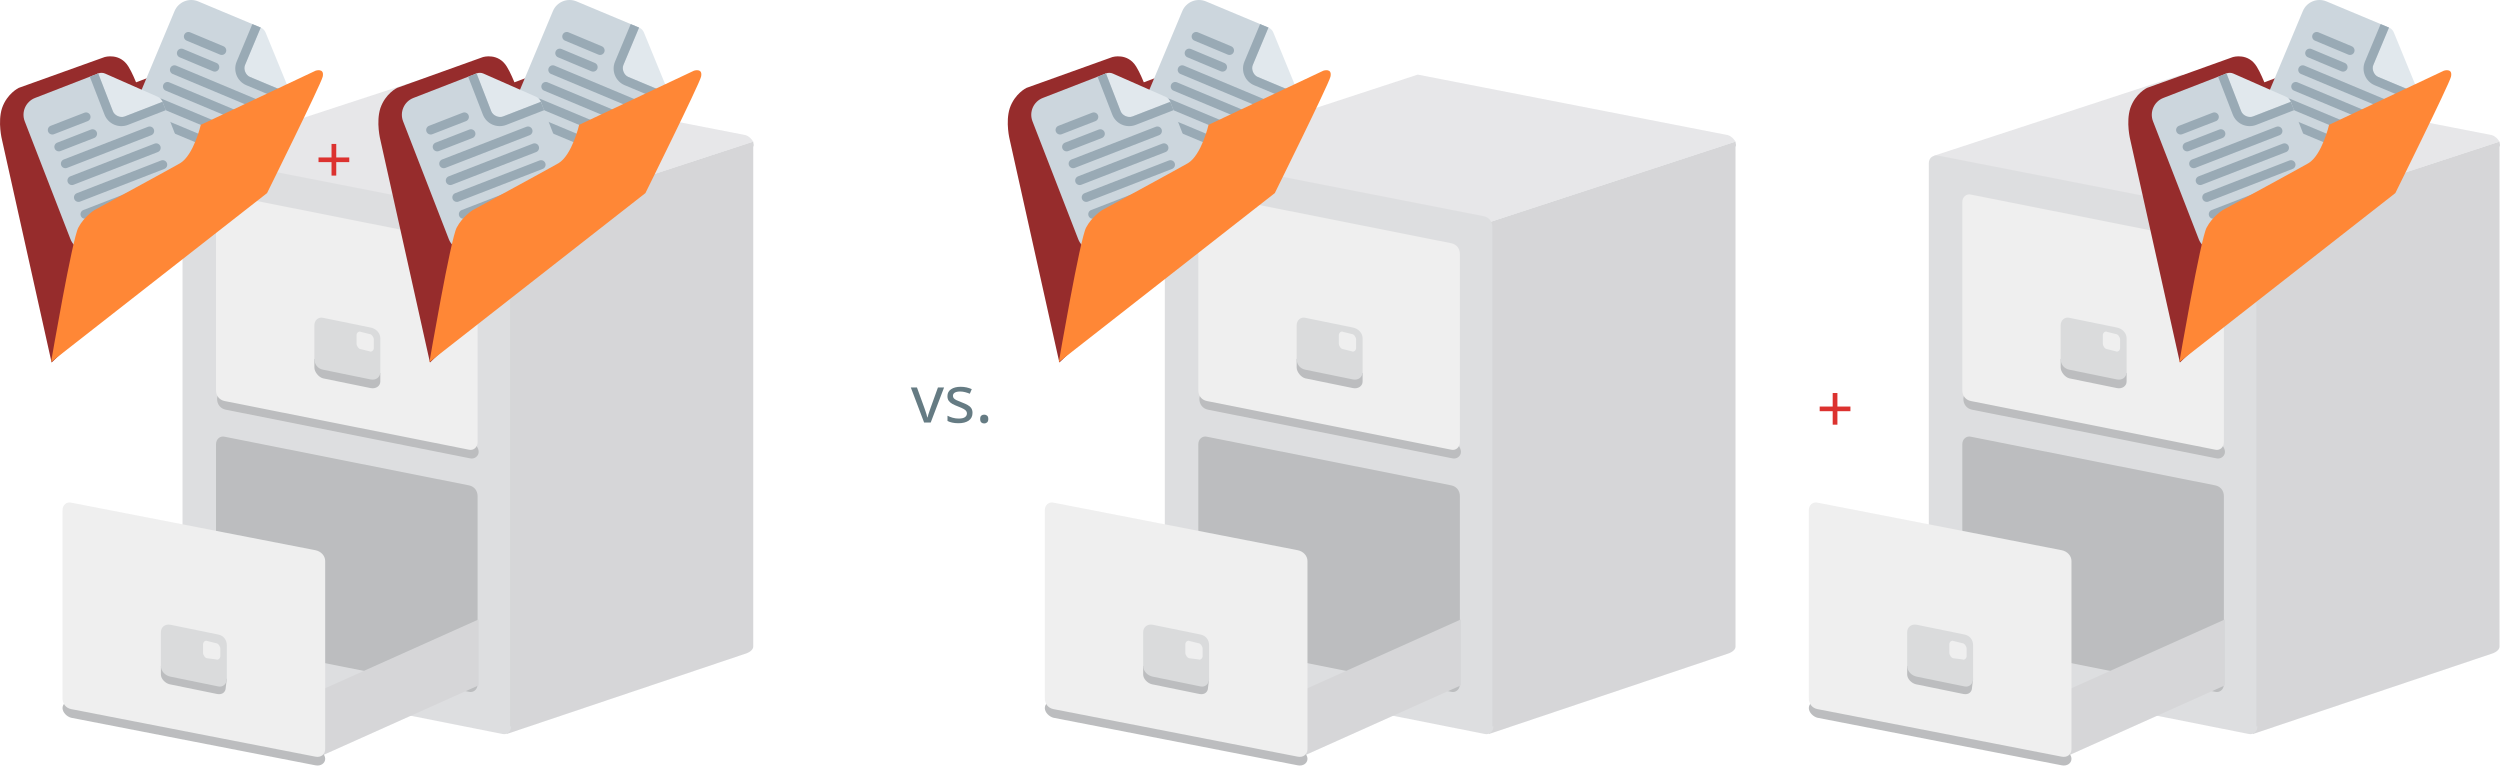
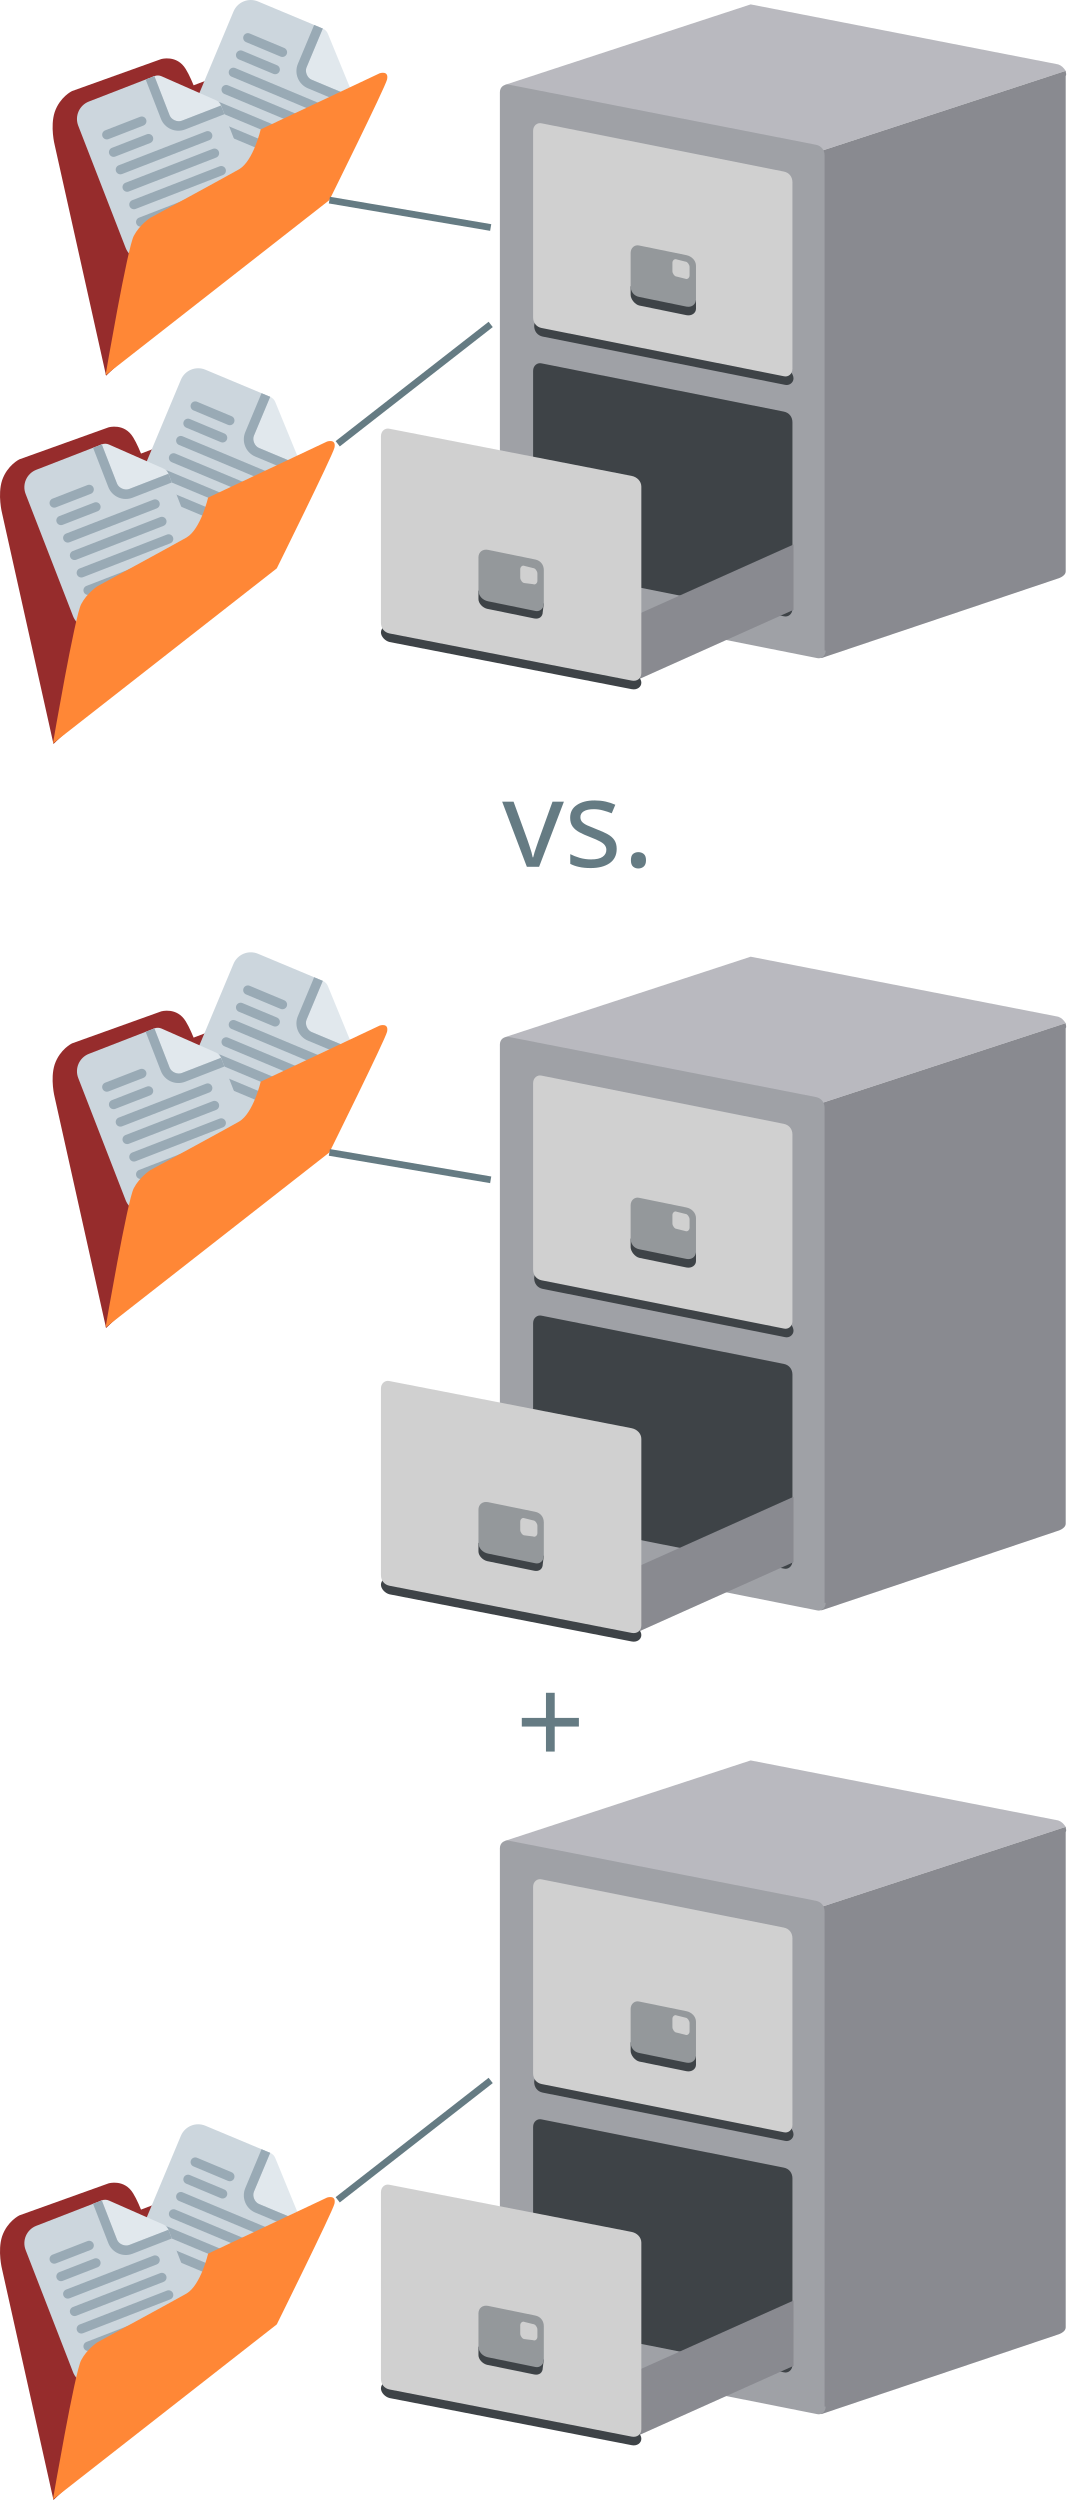
- <svg xmlns="http://www.w3.org/2000/svg" xmlns:xlink="http://www.w3.org/1999/xlink" width="687.173" height="210.421" viewBox="0 0 687.173 210.421" version="1.1" id="svg8">
+ <svg xmlns="http://www.w3.org/2000/svg" xmlns:xlink="http://www.w3.org/1999/xlink" width="157.861" height="370.154" viewBox="0 0 157.861 370.154" version="1.1" id="svg8">
  <defs id="defs2">
-     <clipPath clipPathUnits="userSpaceOnUse" id="clipPath16-7">
-       <path d="M 0,36 H 36 V 0 H 0 Z" id="path18-9" />
+     <clipPath clipPathUnits="userSpaceOnUse" id="clipPath16-7-2">
+       <path d="M 0,36 H 36 V 0 H 0 Z" id="path18-9-3" />
    </clipPath>
  </defs>
-   <use x="0" y="0" xlink:href="#g553" id="use3029" transform="translate(480,3.8739627e-6)" width="100%" height="100%" />
-   <use x="0" y="0" xlink:href="#g553" id="use3033" transform="translate(270,3.8739627e-6)" width="100%" height="100%" />
-   <g style="opacity:0.35" transform="matrix(1.043977,0,0,1.043977,-441.9855,-441.8516)" id="g553">
-     <path id="path521" d="m 619.694,458.821 -81.679,-15.937 -65.173,21.345 21.06,38.136 127.784,-41.836 c -0.569,-0.854 -1.138,-1.423 -1.992,-1.708" style="fill:#b9b9bf;stroke-width:1.004" />
-     <path id="path523" d="m 621.686,460.528 -127.784,41.836 43.543,79.118 19.353,35.005 62.611,-21.06 c 0,0 2.277,-0.569 2.277,-1.992 V 461.951 c 0.284,-0.569 0,-0.854 0,-1.423" style="fill:#898a90;stroke-width:1.004" />
-     <path id="path525" d="m 557.937,614.495 c 0,1.423 -1.138,2.277 -2.277,1.992 l -81.679,-16.222 c -1.423,-0.285 -2.561,-1.423 -2.561,-2.846 V 466.22 c 0,-1.423 1.138,-2.277 2.561,-1.992 l 81.395,15.937 c 1.423,0.285 2.277,1.423 2.277,2.846 v 131.484 z" style="fill:#9fa1a6;stroke-width:1.004" />
-     <g transform="matrix(2.845969,0,0,2.845969,439.8288,442.8834)" id="g531" style="fill:#3e4347;stroke-width:0.353">
-       <path id="path527" d="m 14.2,34.2 c 0,-0.5 0.4,-0.8 0.8,-0.7 L 37.6,38 c 0.5,0.1 0.8,0.5 0.8,1 v 17.4 c 0,0.5 -0.4,0.8 -0.8,0.7 L 15,52.6 c -0.5,-0.1 -0.8,-0.5 -0.8,-1 0,0.1 0,-17.4 0,-17.4" style="stroke-width:0.353" />
-       <path id="path529" d="m 38.5,34.9 c 0,0.4 -0.4,0.7 -0.8,0.6 L 15.1,31 c -0.5,-0.1 -0.8,-0.5 -0.8,-1 0,-0.5 0.4,-0.7 0.8,-0.6 l 22.6,4.5 c 0.4,0.1 0.8,0.6 0.8,1" style="stroke-width:0.353" />
+   <text xml:space="preserve" style="font-style:normal;font-weight:normal;font-size:40px;line-height:1.25;font-family:sans-serif;letter-spacing:0px;word-spacing:0px;fill:#000000;fill-opacity:1;stroke:none" x="74.35" y="128.339" id="text2899">
+     <tspan id="tspan2897" x="74.35" y="128.339" style="font-style:normal;font-variant:normal;font-weight:normal;font-stretch:normal;font-size:18px;font-family:'Source Sans Pro';-inkscape-font-specification:'Source Sans Pro';fill:#657b83">vs.</tspan>
+   </text>
+   <g id="g544-9" transform="matrix(0.5606087,0,0,0.5606087,56.40147,0.6503601)">
+     <path style="fill:#b9b9bf;stroke-width:0.998" d="M 178.874,15.85 97.645,0 32.831,21.227 53.775,59.153 180.855,17.548 c -0.566,-0.849 -1.132,-1.415 -1.981,-1.698" id="path512-3" />
+     <path style="fill:#898a90;stroke-width:0.998" d="m 180.855,17.548 -127.08,41.605 43.303,78.682 19.246,34.812 62.266,-20.944 c 0,0 2.264,-0.566 2.264,-1.981 V 18.963 c 0.283,-0.566 0,-0.849 0,-1.415" id="path514-8" />
+     <path style="fill:#9fa1a6;stroke-width:0.998" d="m 117.457,170.666 c 0,1.415 -1.132,2.264 -2.264,1.981 L 33.963,156.515 c -1.415,-0.283 -2.547,-1.415 -2.547,-2.83 V 23.208 c 0,-1.415 1.132,-2.264 2.547,-1.981 L 114.909,37.077 c 1.415,0.283 2.264,1.415 2.264,2.83 V 170.666 Z" id="path516-0" />
+     <g style="fill:#3e4347;stroke-width:0.353" id="g522-2" transform="scale(2.830283)">
+       <path style="stroke-width:0.353" d="m 14.2,34.2 c 0,-0.5 0.4,-0.8 0.8,-0.7 L 37.6,38 c 0.5,0.1 0.8,0.5 0.8,1 v 17.4 c 0,0.5 -0.4,0.8 -0.8,0.7 L 15,52.6 c -0.5,-0.1 -0.8,-0.5 -0.8,-1 0,0.1 0,-17.4 0,-17.4" id="path518-4" />
+       <path style="stroke-width:0.353" d="m 38.5,34.9 c 0,0.4 -0.4,0.7 -0.8,0.6 L 15.1,31 c -0.5,-0.1 -0.8,-0.5 -0.8,-1 0,-0.5 0.4,-0.7 0.8,-0.6 l 22.6,4.5 c 0.4,0.1 0.8,0.6 0.8,1" id="path520-8" />
    </g>
-     <path id="path533" d="m 480.242,476.466 c 0,-1.423 1.138,-2.277 2.277,-1.992 l 64.319,12.807 c 1.423,0.285 2.277,1.423 2.277,2.846 v 49.52 c 0,1.423 -1.138,2.277 -2.277,1.992 L 482.518,528.832 c -1.423,-0.285 -2.277,-1.423 -2.277,-2.846 v -49.52" style="fill:#d0d0d0;stroke-width:1.004" />
-     <path id="path535" d="m 506.14,517.732 v 2.277 c 0,1.138 1.138,2.561 2.277,2.846 l 12.522,2.561 c 1.423,0.285 2.561,-0.569 2.561,-1.708 v -2.277 l -17.36,-3.7" style="fill:#3e4347;stroke-width:1.004" />
-     <path id="path537" d="m 523.5,521.147 c 0,1.423 -1.138,2.277 -2.561,1.992 l -12.522,-2.561 c -1.423,-0.285 -2.277,-1.423 -2.277,-2.846 v -8.822 c 0,-1.423 1.138,-2.277 2.277,-1.992 l 12.522,2.561 c 1.423,0.285 2.561,1.423 2.561,2.846 0,0 0,8.822 0,8.822" style="fill:#94989b;stroke-width:1.004" />
-     <path id="path539" d="m 521.793,514.886 c 0,0.569 -0.569,1.138 -1.138,0.854 l -2.277,-0.569 c -0.569,0 -1.138,-0.854 -1.138,-1.423 v -2.277 c 0,-0.569 0.569,-1.138 1.138,-0.854 l 2.277,0.569 c 0.569,0 1.138,0.854 1.138,1.423 v 2.277" style="fill:#d0d0d0;stroke-width:1.004" />
-     <path id="path541" d="m 549.399,603.681 -41.267,18.499 v -17.36 l 41.267,-18.499 z" style="fill:#898a90;stroke-width:1.004" />
-     <path id="path543" d="m 508.986,623.033 c 0,1.138 -1.138,1.992 -2.561,1.708 l -64.319,-12.522 c -1.138,-0.285 -2.277,-1.423 -2.277,-2.561 0,-1.138 1.138,-1.992 2.277,-1.708 l 64.319,12.807 c 1.423,0 2.561,1.138 2.561,2.277" style="fill:#3e4347;stroke-width:1.004" />
-     <path id="path545" d="m 439.829,557.576 c 0,-1.423 1.138,-2.277 2.277,-1.992 l 64.319,12.522 c 1.423,0.285 2.561,1.423 2.561,2.846 v 49.52 c 0,1.423 -1.138,2.277 -2.561,1.992 l -64.319,-12.522 c -1.423,-0.285 -2.277,-1.423 -2.277,-2.846 v -49.52" style="fill:#d0d0d0;stroke-width:1.004" />
-     <path id="path547" d="m 483.088,601.973 -17.36,-3.415 v 2.277 c 0,1.138 1.138,2.277 2.277,2.561 l 12.522,2.561 c 1.423,0.285 2.277,-0.569 2.277,-1.708 l 0.285,-2.277" style="fill:#3e4347;stroke-width:1.004" />
-     <path id="path549" d="m 483.088,601.973 c 0,1.423 -1.138,2.277 -2.277,1.992 L 468.288,601.404 c -1.423,-0.285 -2.561,-1.423 -2.561,-2.846 v -8.823 c 0,-1.423 1.138,-2.277 2.561,-1.992 l 12.522,2.561 c 1.423,0.285 2.277,1.423 2.277,2.846 0,0 0,8.822 0,8.822" style="fill:#94989b;stroke-width:1.004" />
-     <path id="path551" d="m 481.38,595.996 c 0,0.569 -0.569,1.138 -1.138,0.854 l -2.277,-0.285 c -0.569,0 -1.138,-0.854 -1.138,-1.423 v -2.277 c 0,-0.569 0.569,-1.138 1.138,-0.854 l 2.277,0.569 c 0.569,0 1.138,0.854 1.138,1.423 v 1.992" style="fill:#d0d0d0;stroke-width:1.004" />
+     <path style="fill:#d0d0d0;stroke-width:0.998" d="m 40.19,33.397 c 0,-1.415 1.132,-2.264 2.264,-1.981 l 63.964,12.736 c 1.415,0.283 2.264,1.415 2.264,2.83 v 49.247 c 0,1.415 -1.132,2.264 -2.264,1.981 L 42.454,85.475 C 41.039,85.192 40.19,84.059 40.19,82.644 V 33.397" id="path524-3" />
+     <path style="fill:#3e4347;stroke-width:0.998" d="m 65.946,74.436 v 2.264 c 0,1.132 1.132,2.547 2.264,2.83 l 12.453,2.547 c 1.415,0.283 2.547,-0.566 2.547,-1.698 V 78.116 L 65.946,74.436" id="path526-9" />
+     <path style="fill:#94989b;stroke-width:0.998" d="m 83.21,77.833 c 0,1.415 -1.132,2.264 -2.547,1.981 L 68.21,77.267 c -1.415,-0.283 -2.264,-1.415 -2.264,-2.83 v -8.774 c 0,-1.415 1.132,-2.264 2.264,-1.981 l 12.453,2.547 c 1.415,0.283 2.547,1.415 2.547,2.83 0,0 0,8.774 0,8.774" id="path528-0" />
+     <path style="fill:#d0d0d0;stroke-width:0.998" d="m 81.512,71.606 c 0,0.566 -0.566,1.132 -1.132,0.849 L 78.116,71.889 c -0.566,0 -1.132,-0.849 -1.132,-1.415 v -2.264 c 0,-0.566 0.566,-1.132 1.132,-0.849 l 2.264,0.566 c 0.566,0 1.132,0.849 1.132,1.415 v 2.264" id="path530-5" />
+     <path style="fill:#898a90;stroke-width:0.998" d="M 108.966,159.911 67.927,178.308 V 161.043 L 108.966,142.646 Z" id="path532-2" />
+     <path style="fill:#3e4347;stroke-width:0.998" d="m 68.776,179.157 c 0,1.132 -1.132,1.981 -2.547,1.698 L 2.264,168.402 C 1.132,168.119 0,166.987 0,165.855 c 0,-1.132 1.132,-1.981 2.264,-1.698 L 66.229,176.893 c 1.415,0 2.547,1.132 2.547,2.264" id="path534-2" />
+     <path style="fill:#d0d0d0;stroke-width:0.998" d="m 0,114.06 c 0,-1.415 1.132,-2.264 2.264,-1.981 l 63.964,12.453 c 1.415,0.283 2.547,1.415 2.547,2.83 v 49.247 c 0,1.415 -1.132,2.264 -2.547,1.981 L 2.264,166.138 C 0.849,165.855 0,164.722 0,163.307 V 114.06" id="path536-7" />
+     <path style="fill:#3e4347;stroke-width:0.998" d="m 43.02,158.213 -17.265,-3.396 v 2.264 c 0,1.132 1.132,2.264 2.264,2.547 l 12.453,2.547 c 1.415,0.283 2.264,-0.566 2.264,-1.698 l 0.283,-2.264" id="path538-3" />
+     <path style="fill:#94989b;stroke-width:0.998" d="m 43.02,158.213 c 0,1.415 -1.132,2.264 -2.264,1.981 l -12.453,-2.547 c -1.415,-0.283 -2.547,-1.415 -2.547,-2.83 v -8.774 c 0,-1.415 1.132,-2.264 2.547,-1.981 l 12.453,2.547 c 1.415,0.283 2.264,1.415 2.264,2.83 0,0 0,8.774 0,8.774" id="path540-7" />
+     <path style="fill:#d0d0d0;stroke-width:0.998" d="m 41.322,152.269 c 0,0.566 -0.566,1.132 -1.132,0.849 l -2.264,-0.283 c -0.566,0 -1.132,-0.849 -1.132,-1.415 v -2.264 c 0,-0.566 0.566,-1.132 1.132,-0.849 l 2.264,0.566 c 0.566,0 1.132,0.849 1.132,1.415 v 1.981" id="path542-9" />
  </g>
-   <use x="0" y="0" xlink:href="#g354" id="use2895" transform="translate(104,7.7479258e-6)" width="100%" height="100%" />
-   <text xml:space="preserve" style="font-style:normal;font-weight:normal;font-size:40px;line-height:1.25;font-family:sans-serif;letter-spacing:0px;word-spacing:0px;fill:#000000;fill-opacity:1;stroke:none" x="250.357" y="116.145" id="text2899">
-     <tspan id="tspan2897" x="250.357" y="116.145" style="font-style:normal;font-variant:normal;font-weight:normal;font-stretch:normal;font-size:18px;font-family:'Source Sans Pro';-inkscape-font-specification:'Source Sans Pro';fill:#657b83">vs.</tspan>
-   </text>
-   <use x="0" y="0" xlink:href="#g354" id="use3035" transform="translate(277,7.7479258e-6)" width="100%" height="100%" />
-   <text id="text3039" y="50.265" x="86.643" style="font-style:normal;font-weight:normal;font-size:40px;line-height:1.25;font-family:sans-serif;letter-spacing:0px;word-spacing:0px;fill:#dc322f;fill-opacity:1;stroke:none" xml:space="preserve">
-     <tspan style="font-style:normal;font-variant:normal;font-weight:normal;font-stretch:normal;font-size:18px;font-family:'Source Sans Pro';-inkscape-font-specification:'Source Sans Pro';fill:#dc322f" y="50.265" x="86.643" id="tspan3037">+</tspan>
-   </text>
-   <use x="0" y="0" xlink:href="#text3039" id="use3041" transform="translate(412.6227,68.46481)" width="100%" height="100%" />
-   <g id="g354" transform="matrix(3.75448,0,0,3.75448,-74.63252,-376.4268)" style="stroke-width:1.01">
-     <path id="path266" d="m 38.097,103.14 -8.258,3.148 c 0,0 -0.296,-0.741 -0.555,-1.148 -0.63,-1.037 -1.74,-0.704 -1.74,-0.704 l -6.295,2.259 c 0,0 -0.852,0.407 -1.222,1.481 -0.333,1.037 0,2.333 0,2.333 l 3.629,16.293 14.442,-13.923 c 0,0 0.481,-6.221 0.778,-9.072 0.074,-1.037 -0.778,-0.667 -0.778,-0.667" style="fill:#962c2c;stroke-width:0.267" />
-     <g transform="matrix(0.3050894,0.1276803,0.1276803,-0.3050894,27.65582,110.453)" id="g308" style="stroke-width:1.01">
-       <g id="g306" style="stroke-width:1.01">
-         <g clip-path="url(#clipPath16-7)" id="g304" style="stroke-width:1.01">
-           <g transform="translate(32.415,26.4136)" id="g270" style="stroke-width:1.01">
-             <path id="path268" style="fill:#e1e8ed;fill-opacity:1;fill-rule:nonzero;stroke:none;stroke-width:1.01" d="m 0,0 v 0.001 l -9,8.998 c -0.361,0.363 -0.862,0.587 -1.415,0.587 -1.104,0 -1.999,-0.896 -2,-1.999 0,-0.552 0.224,-1.053 0.586,-1.415 l -3.859,-3.859 9,-9 3.859,3.859 c 0.362,-0.362 0.862,-0.586 1.414,-0.586 1.104,0 2.001,0.896 2,2 C 0.585,-0.861 0.361,-0.362 0,0" />
+   <g id="g822-9" transform="matrix(0.5606087,0,0,0.5606087,7.789272,6.278816e-8)">
+     <path style="fill:#962c2c;stroke-width:0.999" d="M 68.114,10.765 37.241,22.532 c 0,0 -1.108,-2.769 -2.077,-4.292 -2.354,-3.876 -6.507,-2.63 -6.507,-2.63 L 5.122,24.055 c 0,0 -3.184,1.523 -4.569,5.538 -1.246,3.876 0,8.722 0,8.722 L 14.121,99.23 68.114,47.175 c 0,0 1.8,-23.259 2.907,-33.919 0.277,-3.876 -2.907,-2.492 -2.907,-2.492" id="path6562-9" />
+     <g style="stroke-width:1.01" id="g10-3-7" transform="matrix(1.14064,0.4773591,0.4773591,-1.14064,29.07801,38.10619)">
+       <g style="stroke-width:1.01" id="g12-8-0">
+         <g style="stroke-width:1.01" id="g14-0-3" clip-path="url(#clipPath16-7-2)">
+           <g style="stroke-width:1.01" id="g20-2-9" transform="translate(32.415,26.4136)">
+             <path d="m 0,0 v 0.001 l -9,8.998 c -0.361,0.363 -0.862,0.587 -1.415,0.587 -1.104,0 -1.999,-0.896 -2,-1.999 0,-0.552 0.224,-1.053 0.586,-1.415 l -3.859,-3.859 9,-9 3.859,3.859 c 0.362,-0.362 0.862,-0.586 1.414,-0.586 1.104,0 2.001,0.896 2,2 C 0.585,-0.861 0.361,-0.362 0,0" style="fill:#e1e8ed;fill-opacity:1;fill-rule:nonzero;stroke:none;stroke-width:1.01" id="path22-4-8" />
          </g>
-           <g transform="translate(22,36)" id="g274" style="stroke-width:1.01">
-             <path id="path272" style="fill:#ccd6dd;fill-opacity:1;fill-rule:nonzero;stroke:none;stroke-width:1.01" d="m 0,0 h -15 c -2.209,0 -4,-1.791 -4,-4 v -28 c 0,-2.209 1.791,-4 4,-4 H 7 c 2.209,0 4,1.791 4,4 v 21 H 2 c -1,0 -2,1 -2,2 z" />
+           <g style="stroke-width:1.01" id="g24-8-6" transform="translate(22,36)">
+             <path d="m 0,0 h -15 c -2.209,0 -4,-1.791 -4,-4 v -28 c 0,-2.209 1.791,-4 4,-4 H 7 c 2.209,0 4,1.791 4,4 v 21 H 2 c -1,0 -2,1 -2,2 z" style="fill:#ccd6dd;fill-opacity:1;fill-rule:nonzero;stroke:none;stroke-width:1.01" id="path26-3-5" />
          </g>
-           <g transform="translate(22,36)" id="g278" style="stroke-width:1.01">
-             <path id="path276" style="fill:#99aab5;fill-opacity:1;fill-rule:nonzero;stroke:none;stroke-width:1.01" d="m 0,0 h -2 v -9 c 0,-2.209 1.791,-4 4,-4 l 9,10e-4 V -11 H 2 c -1,0 -2,1 -2,2 z" />
+           <g style="stroke-width:1.01" id="g28-7" transform="translate(22,36)">
+             <path d="m 0,0 h -2 v -9 c 0,-2.209 1.791,-4 4,-4 l 9,10e-4 V -11 H 2 c -1,0 -2,1 -2,2 z" style="fill:#99aab5;fill-opacity:1;fill-rule:nonzero;stroke:none;stroke-width:1.01" id="path30-6" />
          </g>
-           <g transform="translate(17,28)" id="g282" style="stroke-width:1.01">
-             <path id="path280" style="fill:#99aab5;fill-opacity:1;fill-rule:nonzero;stroke:none;stroke-width:1.01" d="m 0,0 c 0,-0.552 -0.448,-1 -1,-1 h -8 c -0.552,0 -1,0.448 -1,1 0,0.552 0.448,1 1,1 h 8 C -0.448,1 0,0.552 0,0" />
+           <g style="stroke-width:1.01" id="g32-2" transform="translate(17,28)">
+             <path d="m 0,0 c 0,-0.552 -0.448,-1 -1,-1 h -8 c -0.552,0 -1,0.448 -1,1 0,0.552 0.448,1 1,1 h 8 C -0.448,1 0,0.552 0,0" style="fill:#99aab5;fill-opacity:1;fill-rule:nonzero;stroke:none;stroke-width:1.01" id="path34-7" />
          </g>
-           <g transform="translate(17,24)" id="g286" style="stroke-width:1.01">
-             <path id="path284" style="fill:#99aab5;fill-opacity:1;fill-rule:nonzero;stroke:none;stroke-width:1.01" d="m 0,0 c 0,-0.552 -0.448,-1 -1,-1 h -8 c -0.552,0 -1,0.448 -1,1 0,0.552 0.448,1 1,1 h 8 C -0.448,1 0,0.552 0,0" />
+           <g style="stroke-width:1.01" id="g36-0" transform="translate(17,24)">
+             <path d="m 0,0 c 0,-0.552 -0.448,-1 -1,-1 h -8 c -0.552,0 -1,0.448 -1,1 0,0.552 0.448,1 1,1 h 8 C -0.448,1 0,0.552 0,0" style="fill:#99aab5;fill-opacity:1;fill-rule:nonzero;stroke:none;stroke-width:1.01" id="path38-3" />
          </g>
-           <g transform="translate(29,20)" id="g290" style="stroke-width:1.01">
-             <path id="path288" style="fill:#99aab5;fill-opacity:1;fill-rule:nonzero;stroke:none;stroke-width:1.01" d="m 0,0 c 0,-0.552 -0.447,-1 -1,-1 h -20 c -0.552,0 -1,0.448 -1,1 0,0.552 0.448,1 1,1 H -1 C -0.447,1 0,0.552 0,0" />
+           <g style="stroke-width:1.01" id="g40-9" transform="translate(29,20)">
+             <path d="m 0,0 c 0,-0.552 -0.447,-1 -1,-1 h -20 c -0.552,0 -1,0.448 -1,1 0,0.552 0.448,1 1,1 H -1 C -0.447,1 0,0.552 0,0" style="fill:#99aab5;fill-opacity:1;fill-rule:nonzero;stroke:none;stroke-width:1.01" id="path42-9" />
          </g>
-           <g transform="translate(29,16)" id="g294" style="stroke-width:1.01">
-             <path id="path292" style="fill:#99aab5;fill-opacity:1;fill-rule:nonzero;stroke:none;stroke-width:1.01" d="m 0,0 c 0,-0.553 -0.447,-1 -1,-1 h -20 c -0.552,0 -1,0.447 -1,1 0,0.553 0.448,1 1,1 H -1 C -0.447,1 0,0.553 0,0" />
+           <g style="stroke-width:1.01" id="g44-9" transform="translate(29,16)">
+             <path d="m 0,0 c 0,-0.553 -0.447,-1 -1,-1 h -20 c -0.552,0 -1,0.447 -1,1 0,0.553 0.448,1 1,1 H -1 C -0.447,1 0,0.553 0,0" style="fill:#99aab5;fill-opacity:1;fill-rule:nonzero;stroke:none;stroke-width:1.01" id="path46-1" />
          </g>
-           <g transform="translate(29,12)" id="g298" style="stroke-width:1.01">
-             <path id="path296" style="fill:#99aab5;fill-opacity:1;fill-rule:nonzero;stroke:none;stroke-width:1.01" d="m 0,0 c 0,-0.553 -0.447,-1 -1,-1 h -20 c -0.552,0 -1,0.447 -1,1 0,0.553 0.448,1 1,1 H -1 C -0.447,1 0,0.553 0,0" />
+           <g style="stroke-width:1.01" id="g48-7" transform="translate(29,12)">
+             <path d="m 0,0 c 0,-0.553 -0.447,-1 -1,-1 h -20 c -0.552,0 -1,0.447 -1,1 0,0.553 0.448,1 1,1 H -1 C -0.447,1 0,0.553 0,0" style="fill:#99aab5;fill-opacity:1;fill-rule:nonzero;stroke:none;stroke-width:1.01" id="path50-2" />
          </g>
-           <g transform="translate(29,8)" id="g302" style="stroke-width:1.01">
-             <path id="path300" style="fill:#99aab5;fill-opacity:1;fill-rule:nonzero;stroke:none;stroke-width:1.01" d="m 0,0 c 0,-0.553 -0.447,-1 -1,-1 h -20 c -0.552,0 -1,0.447 -1,1 0,0.553 0.448,1 1,1 H -1 C -0.447,1 0,0.553 0,0" />
+           <g style="stroke-width:1.01" id="g52-3" transform="translate(29,8)">
+             <path d="m 0,0 c 0,-0.553 -0.447,-1 -1,-1 h -20 c -0.552,0 -1,0.447 -1,1 0,0.553 0.448,1 1,1 H -1 C -0.447,1 0,0.553 0,0" style="fill:#99aab5;fill-opacity:1;fill-rule:nonzero;stroke:none;stroke-width:1.01" id="path54-6" />
          </g>
        </g>
      </g>
    </g>
-     <g id="g350" transform="matrix(0.3083234,-0.1196598,-0.1196598,-0.3083234,24.59324,119.3688)" style="stroke-width:1.01">
-       <g id="g348" style="stroke-width:1.01">
-         <g id="g346" clip-path="url(#clipPath16-7)" style="stroke-width:1.01">
-           <g id="g312" transform="translate(32.415,26.4136)" style="stroke-width:1.01">
-             <path d="m 0,0 v 0.001 l -9,8.998 c -0.361,0.363 -0.862,0.587 -1.415,0.587 -1.104,0 -1.999,-0.896 -2,-1.999 0,-0.552 0.224,-1.053 0.586,-1.415 l -3.859,-3.859 9,-9 3.859,3.859 c 0.362,-0.362 0.862,-0.586 1.414,-0.586 1.104,0 2.001,0.896 2,2 C 0.585,-0.861 0.361,-0.362 0,0" style="fill:#e1e8ed;fill-opacity:1;fill-rule:nonzero;stroke:none;stroke-width:1.01" id="path310" />
+     <g style="stroke-width:1.01" transform="matrix(1.152731,-0.4473729,-0.4473729,-1.152731,17.62794,71.43975)" id="g6618-5">
+       <g style="stroke-width:1.01" id="g6616-5">
+         <g style="stroke-width:1.01" clip-path="url(#clipPath16-7-2)" id="g6614-8">
+           <g style="stroke-width:1.01" transform="translate(32.415,26.4136)" id="g6580-1">
+             <path id="path6578-4" style="fill:#e1e8ed;fill-opacity:1;fill-rule:nonzero;stroke:none;stroke-width:1.01" d="m 0,0 v 0.001 l -9,8.998 c -0.361,0.363 -0.862,0.587 -1.415,0.587 -1.104,0 -1.999,-0.896 -2,-1.999 0,-0.552 0.224,-1.053 0.586,-1.415 l -3.859,-3.859 9,-9 3.859,3.859 c 0.362,-0.362 0.862,-0.586 1.414,-0.586 1.104,0 2.001,0.896 2,2 C 0.585,-0.861 0.361,-0.362 0,0" />
          </g>
-           <g id="g316" transform="translate(22,36)" style="stroke-width:1.01">
-             <path d="m 0,0 h -15 c -2.209,0 -4,-1.791 -4,-4 v -28 c 0,-2.209 1.791,-4 4,-4 H 7 c 2.209,0 4,1.791 4,4 v 21 H 2 c -1,0 -2,1 -2,2 z" style="fill:#ccd6dd;fill-opacity:1;fill-rule:nonzero;stroke:none;stroke-width:1.01" id="path314" />
+           <g style="stroke-width:1.01" transform="translate(22,36)" id="g6584-7">
+             <path id="path6582-1" style="fill:#ccd6dd;fill-opacity:1;fill-rule:nonzero;stroke:none;stroke-width:1.01" d="m 0,0 h -15 c -2.209,0 -4,-1.791 -4,-4 v -28 c 0,-2.209 1.791,-4 4,-4 H 7 c 2.209,0 4,1.791 4,4 v 21 H 2 c -1,0 -2,1 -2,2 z" />
          </g>
-           <g id="g320" transform="translate(22,36)" style="stroke-width:1.01">
-             <path d="m 0,0 h -2 v -9 c 0,-2.209 1.791,-4 4,-4 l 9,10e-4 V -11 H 2 c -1,0 -2,1 -2,2 z" style="fill:#99aab5;fill-opacity:1;fill-rule:nonzero;stroke:none;stroke-width:1.01" id="path318" />
+           <g style="stroke-width:1.01" transform="translate(22,36)" id="g6588-3">
+             <path id="path6586-8" style="fill:#99aab5;fill-opacity:1;fill-rule:nonzero;stroke:none;stroke-width:1.01" d="m 0,0 h -2 v -9 c 0,-2.209 1.791,-4 4,-4 l 9,10e-4 V -11 H 2 c -1,0 -2,1 -2,2 z" />
          </g>
-           <g id="g324" transform="translate(17,28)" style="stroke-width:1.01">
-             <path d="m 0,0 c 0,-0.552 -0.448,-1 -1,-1 h -8 c -0.552,0 -1,0.448 -1,1 0,0.552 0.448,1 1,1 h 8 C -0.448,1 0,0.552 0,0" style="fill:#99aab5;fill-opacity:1;fill-rule:nonzero;stroke:none;stroke-width:1.01" id="path322" />
+           <g style="stroke-width:1.01" transform="translate(17,28)" id="g6592-4">
+             <path id="path6590-8" style="fill:#99aab5;fill-opacity:1;fill-rule:nonzero;stroke:none;stroke-width:1.01" d="m 0,0 c 0,-0.552 -0.448,-1 -1,-1 h -8 c -0.552,0 -1,0.448 -1,1 0,0.552 0.448,1 1,1 h 8 C -0.448,1 0,0.552 0,0" />
          </g>
-           <g id="g328" transform="translate(17,24)" style="stroke-width:1.01">
-             <path d="m 0,0 c 0,-0.552 -0.448,-1 -1,-1 h -8 c -0.552,0 -1,0.448 -1,1 0,0.552 0.448,1 1,1 h 8 C -0.448,1 0,0.552 0,0" style="fill:#99aab5;fill-opacity:1;fill-rule:nonzero;stroke:none;stroke-width:1.01" id="path326" />
+           <g style="stroke-width:1.01" transform="translate(17,24)" id="g6596-0">
+             <path id="path6594-4" style="fill:#99aab5;fill-opacity:1;fill-rule:nonzero;stroke:none;stroke-width:1.01" d="m 0,0 c 0,-0.552 -0.448,-1 -1,-1 h -8 c -0.552,0 -1,0.448 -1,1 0,0.552 0.448,1 1,1 h 8 C -0.448,1 0,0.552 0,0" />
          </g>
-           <g id="g332" transform="translate(29,20)" style="stroke-width:1.01">
-             <path d="m 0,0 c 0,-0.552 -0.447,-1 -1,-1 h -20 c -0.552,0 -1,0.448 -1,1 0,0.552 0.448,1 1,1 H -1 C -0.447,1 0,0.552 0,0" style="fill:#99aab5;fill-opacity:1;fill-rule:nonzero;stroke:none;stroke-width:1.01" id="path330" />
+           <g style="stroke-width:1.01" transform="translate(29,20)" id="g6600-6">
+             <path id="path6598-0" style="fill:#99aab5;fill-opacity:1;fill-rule:nonzero;stroke:none;stroke-width:1.01" d="m 0,0 c 0,-0.552 -0.447,-1 -1,-1 h -20 c -0.552,0 -1,0.448 -1,1 0,0.552 0.448,1 1,1 H -1 C -0.447,1 0,0.552 0,0" />
          </g>
-           <g id="g336" transform="translate(29,16)" style="stroke-width:1.01">
-             <path d="m 0,0 c 0,-0.553 -0.447,-1 -1,-1 h -20 c -0.552,0 -1,0.447 -1,1 0,0.553 0.448,1 1,1 H -1 C -0.447,1 0,0.553 0,0" style="fill:#99aab5;fill-opacity:1;fill-rule:nonzero;stroke:none;stroke-width:1.01" id="path334" />
+           <g style="stroke-width:1.01" transform="translate(29,16)" id="g6604-3">
+             <path id="path6602-2" style="fill:#99aab5;fill-opacity:1;fill-rule:nonzero;stroke:none;stroke-width:1.01" d="m 0,0 c 0,-0.553 -0.447,-1 -1,-1 h -20 c -0.552,0 -1,0.447 -1,1 0,0.553 0.448,1 1,1 H -1 C -0.447,1 0,0.553 0,0" />
          </g>
-           <g id="g340" transform="translate(29,12)" style="stroke-width:1.01">
-             <path d="m 0,0 c 0,-0.553 -0.447,-1 -1,-1 h -20 c -0.552,0 -1,0.447 -1,1 0,0.553 0.448,1 1,1 H -1 C -0.447,1 0,0.553 0,0" style="fill:#99aab5;fill-opacity:1;fill-rule:nonzero;stroke:none;stroke-width:1.01" id="path338" />
+           <g style="stroke-width:1.01" transform="translate(29,12)" id="g6608-6">
+             <path id="path6606-9" style="fill:#99aab5;fill-opacity:1;fill-rule:nonzero;stroke:none;stroke-width:1.01" d="m 0,0 c 0,-0.553 -0.447,-1 -1,-1 h -20 c -0.552,0 -1,0.447 -1,1 0,0.553 0.448,1 1,1 H -1 C -0.447,1 0,0.553 0,0" />
          </g>
-           <g id="g344" transform="translate(29,8)" style="stroke-width:1.01">
-             <path d="m 0,0 c 0,-0.553 -0.447,-1 -1,-1 h -20 c -0.552,0 -1,0.447 -1,1 0,0.553 0.448,1 1,1 H -1 C -0.447,1 0,0.553 0,0" style="fill:#99aab5;fill-opacity:1;fill-rule:nonzero;stroke:none;stroke-width:1.01" id="path342" />
+           <g style="stroke-width:1.01" transform="translate(29,8)" id="g6612-4">
+             <path id="path6610-1" style="fill:#99aab5;fill-opacity:1;fill-rule:nonzero;stroke:none;stroke-width:1.01" d="m 0,0 c 0,-0.553 -0.447,-1 -1,-1 h -20 c -0.552,0 -1,0.447 -1,1 0,0.553 0.448,1 1,1 H -1 C -0.447,1 0,0.553 0,0" />
          </g>
        </g>
      </g>
    </g>
-     <path id="path352" d="M 23.618,126.765 39.43,114.397 c 0,0 3.925,-7.924 4.073,-8.517 0.148,-0.667 -0.518,-0.444 -0.518,-0.444 l -8.406,3.962 c 0,0 -0.518,2.222 -1.518,2.814 -1.111,0.63 -6.295,3.444 -6.295,3.444 0,0 -0.741,0.481 -1.148,1.259 -0.444,0.778 -2,9.85 -2,9.85" style="fill:#ff8736;stroke-width:0.267" />
+     <path style="fill:#ff8736;stroke-width:0.999" d="M 13.983,99.092 73.098,52.852 c 0,0 14.675,-29.627 15.229,-31.842 0.554,-2.492 -1.938,-1.661 -1.938,-1.661 L 54.962,34.162 c 0,0 -1.938,8.307 -5.676,10.522 -4.153,2.354 -23.535,12.875 -23.535,12.875 0,0 -2.769,1.8 -4.292,4.707 -1.661,2.907 -7.476,36.826 -7.476,36.826" id="path6564-3" />
  </g>
-   <use x="0" y="0" xlink:href="#g354" id="use3031" transform="translate(585,8.0000003e-6)" width="100%" height="100%" />
+   <path style="fill:none;stroke:#657b83;stroke-width:1px;stroke-linecap:butt;stroke-linejoin:miter;stroke-opacity:1" d="M 72.652,33.686 48.769,29.629" id="path985" />
+   <use x="0" y="0" xlink:href="#g822-9" id="use1792" transform="translate(-7.789272,54.5249)" width="100%" height="100%" />
+   <path id="path1794" d="M 72.652,48.034 49.999,65.706" style="fill:none;stroke:#657b83;stroke-width:1px;stroke-linecap:butt;stroke-linejoin:miter;stroke-opacity:1" />
+   <use x="0" y="0" xlink:href="#g544-9" id="use1796" transform="translate(0,141)" width="100%" height="100%" />
+   <use x="0" y="0" xlink:href="#g822-9" id="use1798" transform="translate(0,141)" width="100%" height="100%" />
+   <use x="0" y="0" xlink:href="#path985" id="use1800" transform="translate(0,141)" width="100%" height="100%" />
+   <use x="0" y="0" xlink:href="#use1796" id="use1806" transform="translate(0,119)" width="100%" height="100%" />
+   <g transform="matrix(0.5606087,0,0,0.5606087,0,314.5249)" id="use1812">
+     <path id="path1816" d="M 68.114,10.765 37.241,22.532 c 0,0 -1.108,-2.769 -2.077,-4.292 -2.354,-3.876 -6.507,-2.63 -6.507,-2.63 L 5.122,24.055 c 0,0 -3.184,1.523 -4.569,5.538 -1.246,3.876 0,8.722 0,8.722 L 14.121,99.23 68.114,47.175 c 0,0 1.8,-23.259 2.907,-33.919 0.277,-3.876 -2.907,-2.492 -2.907,-2.492" style="fill:#962c2c;stroke-width:0.999" />
+     <g transform="matrix(1.14064,0.4773591,0.4773591,-1.14064,29.07801,38.10619)" id="g1858" style="stroke-width:1.01">
+       <g id="g1856" style="stroke-width:1.01">
+         <g clip-path="url(#clipPath16-7-2)" id="g1854" style="stroke-width:1.01">
+           <g transform="translate(32.415,26.4136)" id="g1820" style="stroke-width:1.01">
+             <path id="path1818" style="fill:#e1e8ed;fill-opacity:1;fill-rule:nonzero;stroke:none;stroke-width:1.01" d="m 0,0 v 0.001 l -9,8.998 c -0.361,0.363 -0.862,0.587 -1.415,0.587 -1.104,0 -1.999,-0.896 -2,-1.999 0,-0.552 0.224,-1.053 0.586,-1.415 l -3.859,-3.859 9,-9 3.859,3.859 c 0.362,-0.362 0.862,-0.586 1.414,-0.586 1.104,0 2.001,0.896 2,2 C 0.585,-0.861 0.361,-0.362 0,0" />
+           </g>
+           <g transform="translate(22,36)" id="g1824" style="stroke-width:1.01">
+             <path id="path1822" style="fill:#ccd6dd;fill-opacity:1;fill-rule:nonzero;stroke:none;stroke-width:1.01" d="m 0,0 h -15 c -2.209,0 -4,-1.791 -4,-4 v -28 c 0,-2.209 1.791,-4 4,-4 H 7 c 2.209,0 4,1.791 4,4 v 21 H 2 c -1,0 -2,1 -2,2 z" />
+           </g>
+           <g transform="translate(22,36)" id="g1828" style="stroke-width:1.01">
+             <path id="path1826" style="fill:#99aab5;fill-opacity:1;fill-rule:nonzero;stroke:none;stroke-width:1.01" d="m 0,0 h -2 v -9 c 0,-2.209 1.791,-4 4,-4 l 9,10e-4 V -11 H 2 c -1,0 -2,1 -2,2 z" />
+           </g>
+           <g transform="translate(17,28)" id="g1832" style="stroke-width:1.01">
+             <path id="path1830" style="fill:#99aab5;fill-opacity:1;fill-rule:nonzero;stroke:none;stroke-width:1.01" d="m 0,0 c 0,-0.552 -0.448,-1 -1,-1 h -8 c -0.552,0 -1,0.448 -1,1 0,0.552 0.448,1 1,1 h 8 C -0.448,1 0,0.552 0,0" />
+           </g>
+           <g transform="translate(17,24)" id="g1836" style="stroke-width:1.01">
+             <path id="path1834" style="fill:#99aab5;fill-opacity:1;fill-rule:nonzero;stroke:none;stroke-width:1.01" d="m 0,0 c 0,-0.552 -0.448,-1 -1,-1 h -8 c -0.552,0 -1,0.448 -1,1 0,0.552 0.448,1 1,1 h 8 C -0.448,1 0,0.552 0,0" />
+           </g>
+           <g transform="translate(29,20)" id="g1840" style="stroke-width:1.01">
+             <path id="path1838" style="fill:#99aab5;fill-opacity:1;fill-rule:nonzero;stroke:none;stroke-width:1.01" d="m 0,0 c 0,-0.552 -0.447,-1 -1,-1 h -20 c -0.552,0 -1,0.448 -1,1 0,0.552 0.448,1 1,1 H -1 C -0.447,1 0,0.552 0,0" />
+           </g>
+           <g transform="translate(29,16)" id="g1844" style="stroke-width:1.01">
+             <path id="path1842" style="fill:#99aab5;fill-opacity:1;fill-rule:nonzero;stroke:none;stroke-width:1.01" d="m 0,0 c 0,-0.553 -0.447,-1 -1,-1 h -20 c -0.552,0 -1,0.447 -1,1 0,0.553 0.448,1 1,1 H -1 C -0.447,1 0,0.553 0,0" />
+           </g>
+           <g transform="translate(29,12)" id="g1848" style="stroke-width:1.01">
+             <path id="path1846" style="fill:#99aab5;fill-opacity:1;fill-rule:nonzero;stroke:none;stroke-width:1.01" d="m 0,0 c 0,-0.553 -0.447,-1 -1,-1 h -20 c -0.552,0 -1,0.447 -1,1 0,0.553 0.448,1 1,1 H -1 C -0.447,1 0,0.553 0,0" />
+           </g>
+           <g transform="translate(29,8)" id="g1852" style="stroke-width:1.01">
+             <path id="path1850" style="fill:#99aab5;fill-opacity:1;fill-rule:nonzero;stroke:none;stroke-width:1.01" d="m 0,0 c 0,-0.553 -0.447,-1 -1,-1 h -20 c -0.552,0 -1,0.447 -1,1 0,0.553 0.448,1 1,1 H -1 C -0.447,1 0,0.553 0,0" />
+           </g>
+         </g>
+       </g>
+     </g>
+     <g id="g1900" transform="matrix(1.152731,-0.4473729,-0.4473729,-1.152731,17.62794,71.43975)" style="stroke-width:1.01">
+       <g id="g1898" style="stroke-width:1.01">
+         <g id="g1896" clip-path="url(#clipPath16-7-2)" style="stroke-width:1.01">
+           <g id="g1862" transform="translate(32.415,26.4136)" style="stroke-width:1.01">
+             <path d="m 0,0 v 0.001 l -9,8.998 c -0.361,0.363 -0.862,0.587 -1.415,0.587 -1.104,0 -1.999,-0.896 -2,-1.999 0,-0.552 0.224,-1.053 0.586,-1.415 l -3.859,-3.859 9,-9 3.859,3.859 c 0.362,-0.362 0.862,-0.586 1.414,-0.586 1.104,0 2.001,0.896 2,2 C 0.585,-0.861 0.361,-0.362 0,0" style="fill:#e1e8ed;fill-opacity:1;fill-rule:nonzero;stroke:none;stroke-width:1.01" id="path1860" />
+           </g>
+           <g id="g1866" transform="translate(22,36)" style="stroke-width:1.01">
+             <path d="m 0,0 h -15 c -2.209,0 -4,-1.791 -4,-4 v -28 c 0,-2.209 1.791,-4 4,-4 H 7 c 2.209,0 4,1.791 4,4 v 21 H 2 c -1,0 -2,1 -2,2 z" style="fill:#ccd6dd;fill-opacity:1;fill-rule:nonzero;stroke:none;stroke-width:1.01" id="path1864" />
+           </g>
+           <g id="g1870" transform="translate(22,36)" style="stroke-width:1.01">
+             <path d="m 0,0 h -2 v -9 c 0,-2.209 1.791,-4 4,-4 l 9,10e-4 V -11 H 2 c -1,0 -2,1 -2,2 z" style="fill:#99aab5;fill-opacity:1;fill-rule:nonzero;stroke:none;stroke-width:1.01" id="path1868" />
+           </g>
+           <g id="g1874" transform="translate(17,28)" style="stroke-width:1.01">
+             <path d="m 0,0 c 0,-0.552 -0.448,-1 -1,-1 h -8 c -0.552,0 -1,0.448 -1,1 0,0.552 0.448,1 1,1 h 8 C -0.448,1 0,0.552 0,0" style="fill:#99aab5;fill-opacity:1;fill-rule:nonzero;stroke:none;stroke-width:1.01" id="path1872" />
+           </g>
+           <g id="g1878" transform="translate(17,24)" style="stroke-width:1.01">
+             <path d="m 0,0 c 0,-0.552 -0.448,-1 -1,-1 h -8 c -0.552,0 -1,0.448 -1,1 0,0.552 0.448,1 1,1 h 8 C -0.448,1 0,0.552 0,0" style="fill:#99aab5;fill-opacity:1;fill-rule:nonzero;stroke:none;stroke-width:1.01" id="path1876" />
+           </g>
+           <g id="g1882" transform="translate(29,20)" style="stroke-width:1.01">
+             <path d="m 0,0 c 0,-0.552 -0.447,-1 -1,-1 h -20 c -0.552,0 -1,0.448 -1,1 0,0.552 0.448,1 1,1 H -1 C -0.447,1 0,0.552 0,0" style="fill:#99aab5;fill-opacity:1;fill-rule:nonzero;stroke:none;stroke-width:1.01" id="path1880" />
+           </g>
+           <g id="g1886" transform="translate(29,16)" style="stroke-width:1.01">
+             <path d="m 0,0 c 0,-0.553 -0.447,-1 -1,-1 h -20 c -0.552,0 -1,0.447 -1,1 0,0.553 0.448,1 1,1 H -1 C -0.447,1 0,0.553 0,0" style="fill:#99aab5;fill-opacity:1;fill-rule:nonzero;stroke:none;stroke-width:1.01" id="path1884" />
+           </g>
+           <g id="g1890" transform="translate(29,12)" style="stroke-width:1.01">
+             <path d="m 0,0 c 0,-0.553 -0.447,-1 -1,-1 h -20 c -0.552,0 -1,0.447 -1,1 0,0.553 0.448,1 1,1 H -1 C -0.447,1 0,0.553 0,0" style="fill:#99aab5;fill-opacity:1;fill-rule:nonzero;stroke:none;stroke-width:1.01" id="path1888" />
+           </g>
+           <g id="g1894" transform="translate(29,8)" style="stroke-width:1.01">
+             <path d="m 0,0 c 0,-0.553 -0.447,-1 -1,-1 h -20 c -0.552,0 -1,0.447 -1,1 0,0.553 0.448,1 1,1 H -1 C -0.447,1 0,0.553 0,0" style="fill:#99aab5;fill-opacity:1;fill-rule:nonzero;stroke:none;stroke-width:1.01" id="path1892" />
+           </g>
+         </g>
+       </g>
+     </g>
+     <path id="path1902" d="M 13.983,99.092 73.098,52.852 c 0,0 14.675,-29.627 15.229,-31.842 0.554,-2.492 -1.938,-1.661 -1.938,-1.661 L 54.962,34.162 c 0,0 -1.938,8.307 -5.676,10.522 -4.153,2.354 -23.535,12.875 -23.535,12.875 0,0 -2.769,1.8 -4.292,4.707 -1.661,2.907 -7.476,36.826 -7.476,36.826" style="fill:#ff8736;stroke-width:0.999" />
+   </g>
+   <path style="fill:none;stroke:#657b83;stroke-width:1px;stroke-linecap:butt;stroke-linejoin:miter;stroke-opacity:1" d="M 72.652,308.034 49.999,325.706" id="use1814" />
+   <text id="text1910" y="261.339" x="76.35" style="font-style:normal;font-weight:normal;font-size:40px;line-height:1.25;font-family:sans-serif;letter-spacing:0px;word-spacing:0px;fill:#000000;fill-opacity:1;stroke:none" xml:space="preserve">
+     <tspan style="font-style:normal;font-variant:normal;font-weight:normal;font-stretch:normal;font-size:18px;font-family:'Source Sans Pro';-inkscape-font-specification:'Source Sans Pro';fill:#657b83" y="261.339" x="76.35" id="tspan1908">+</tspan>
+   </text>
</svg>
